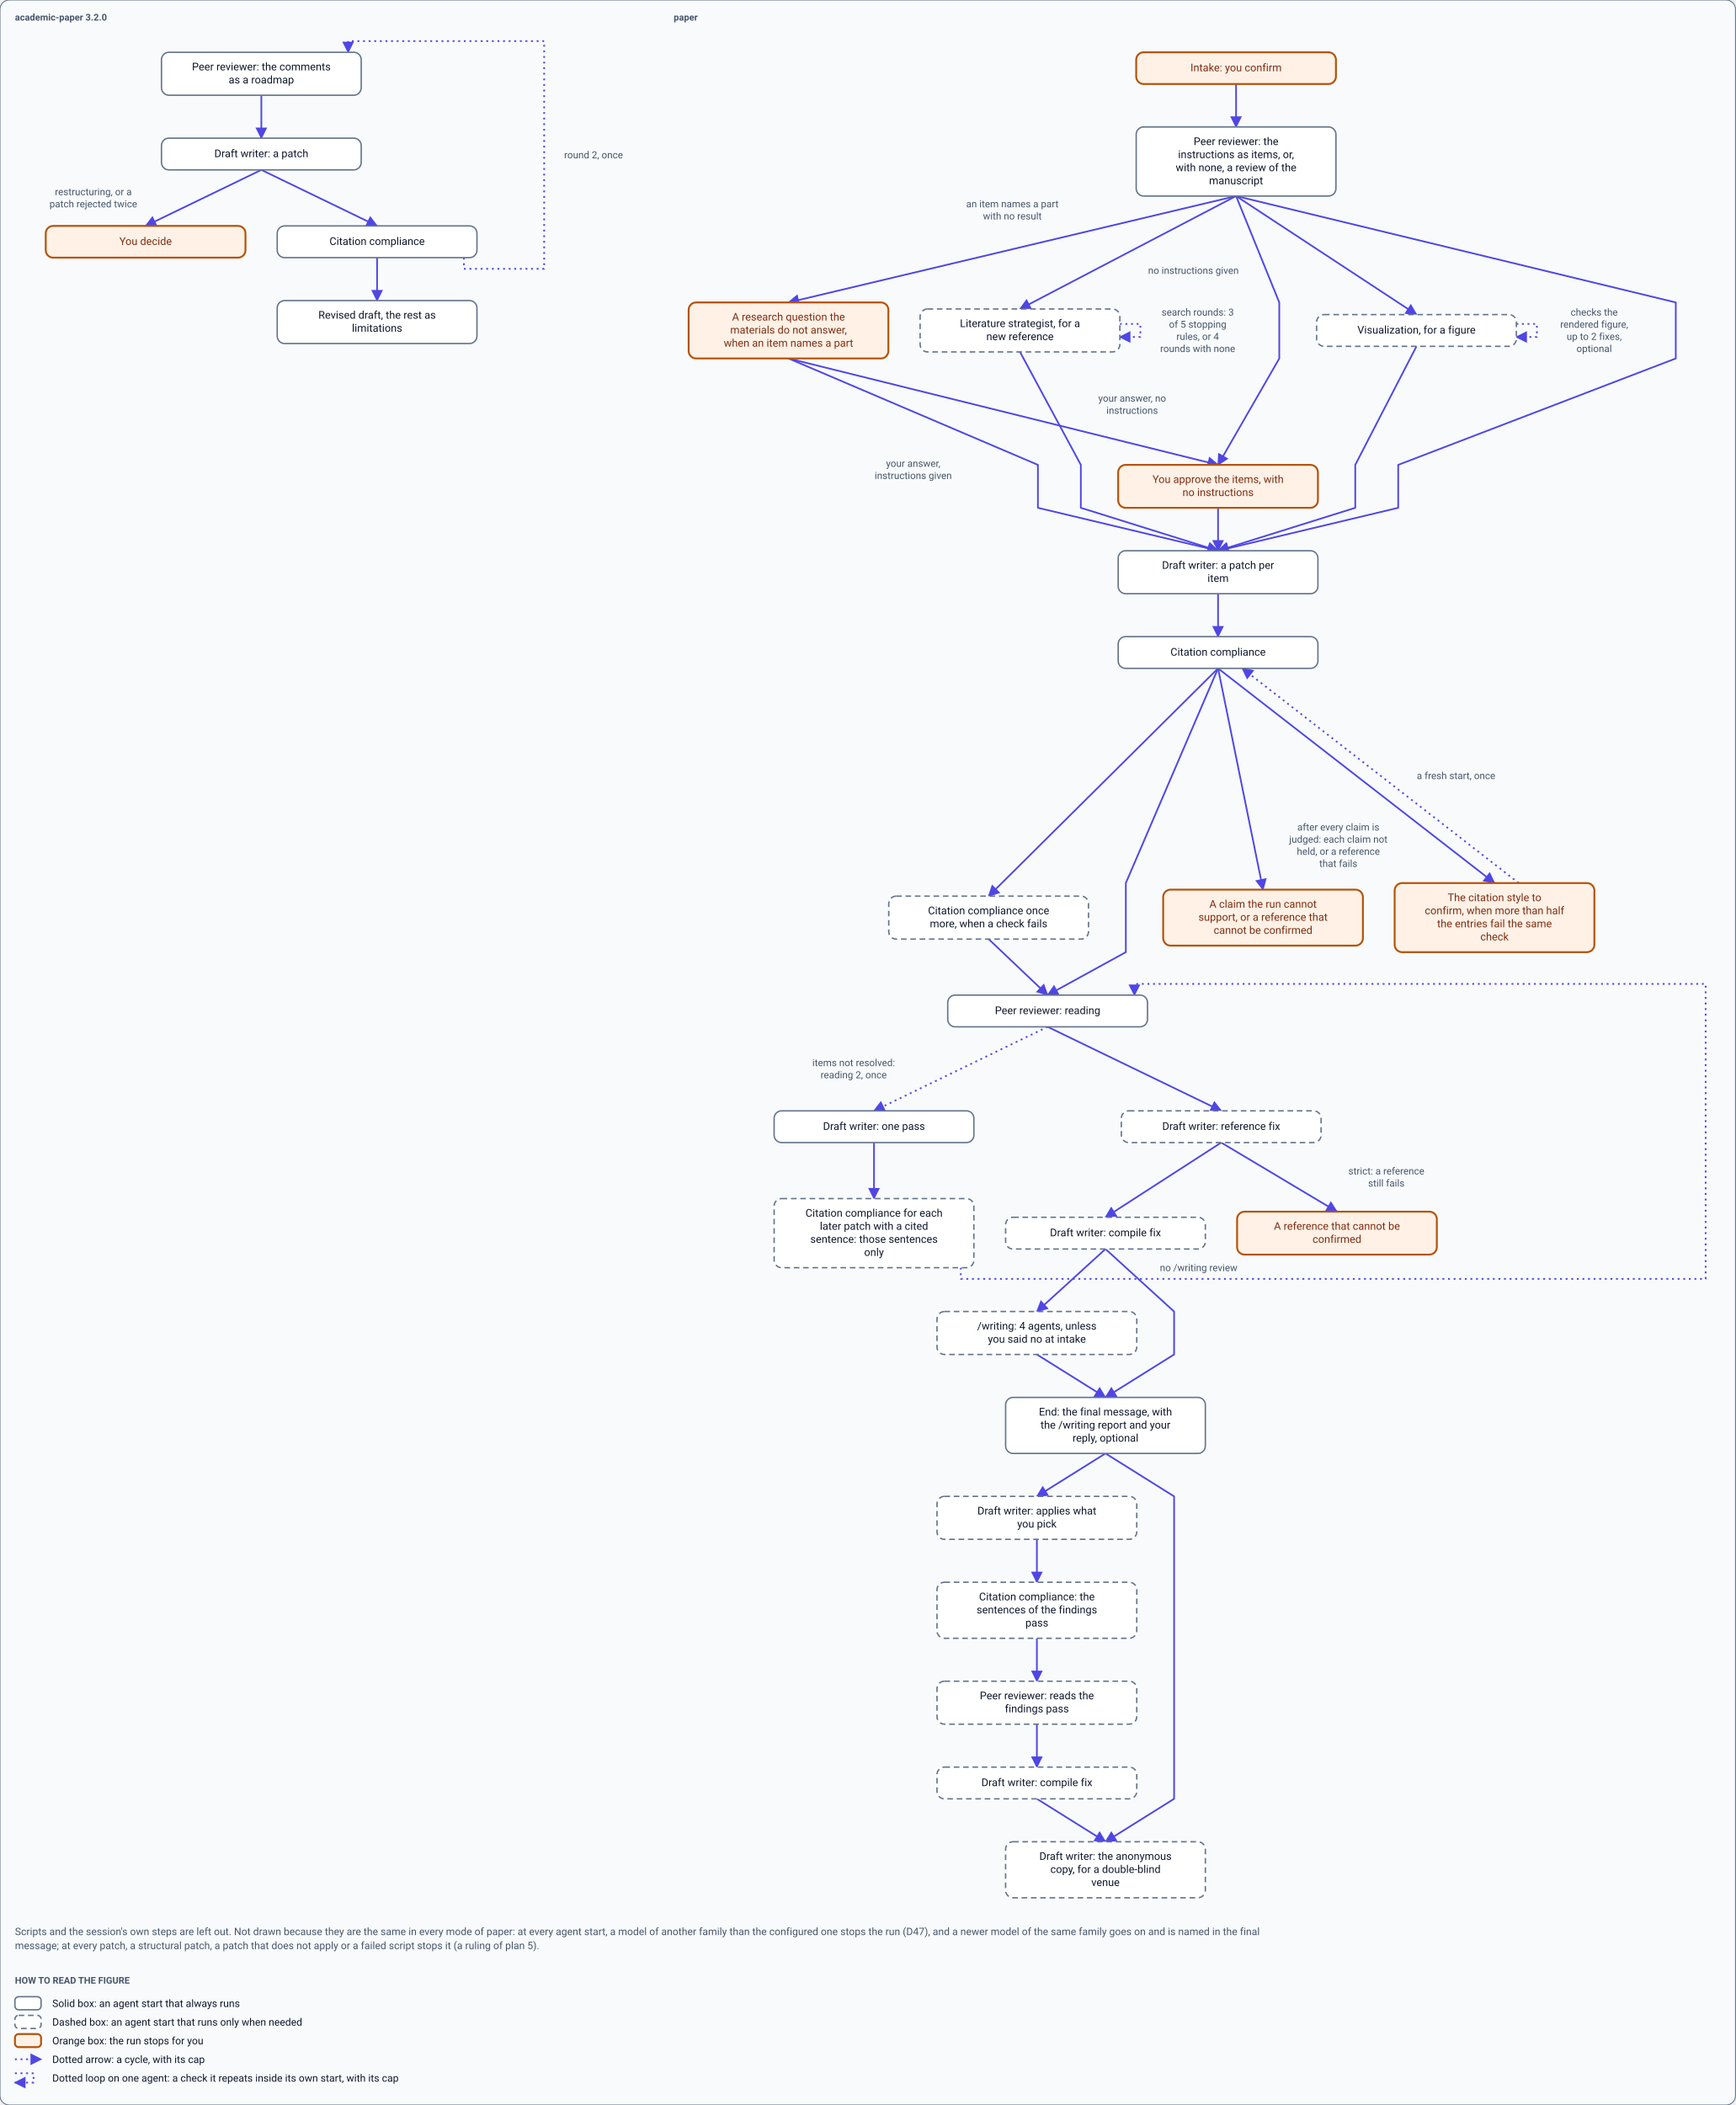
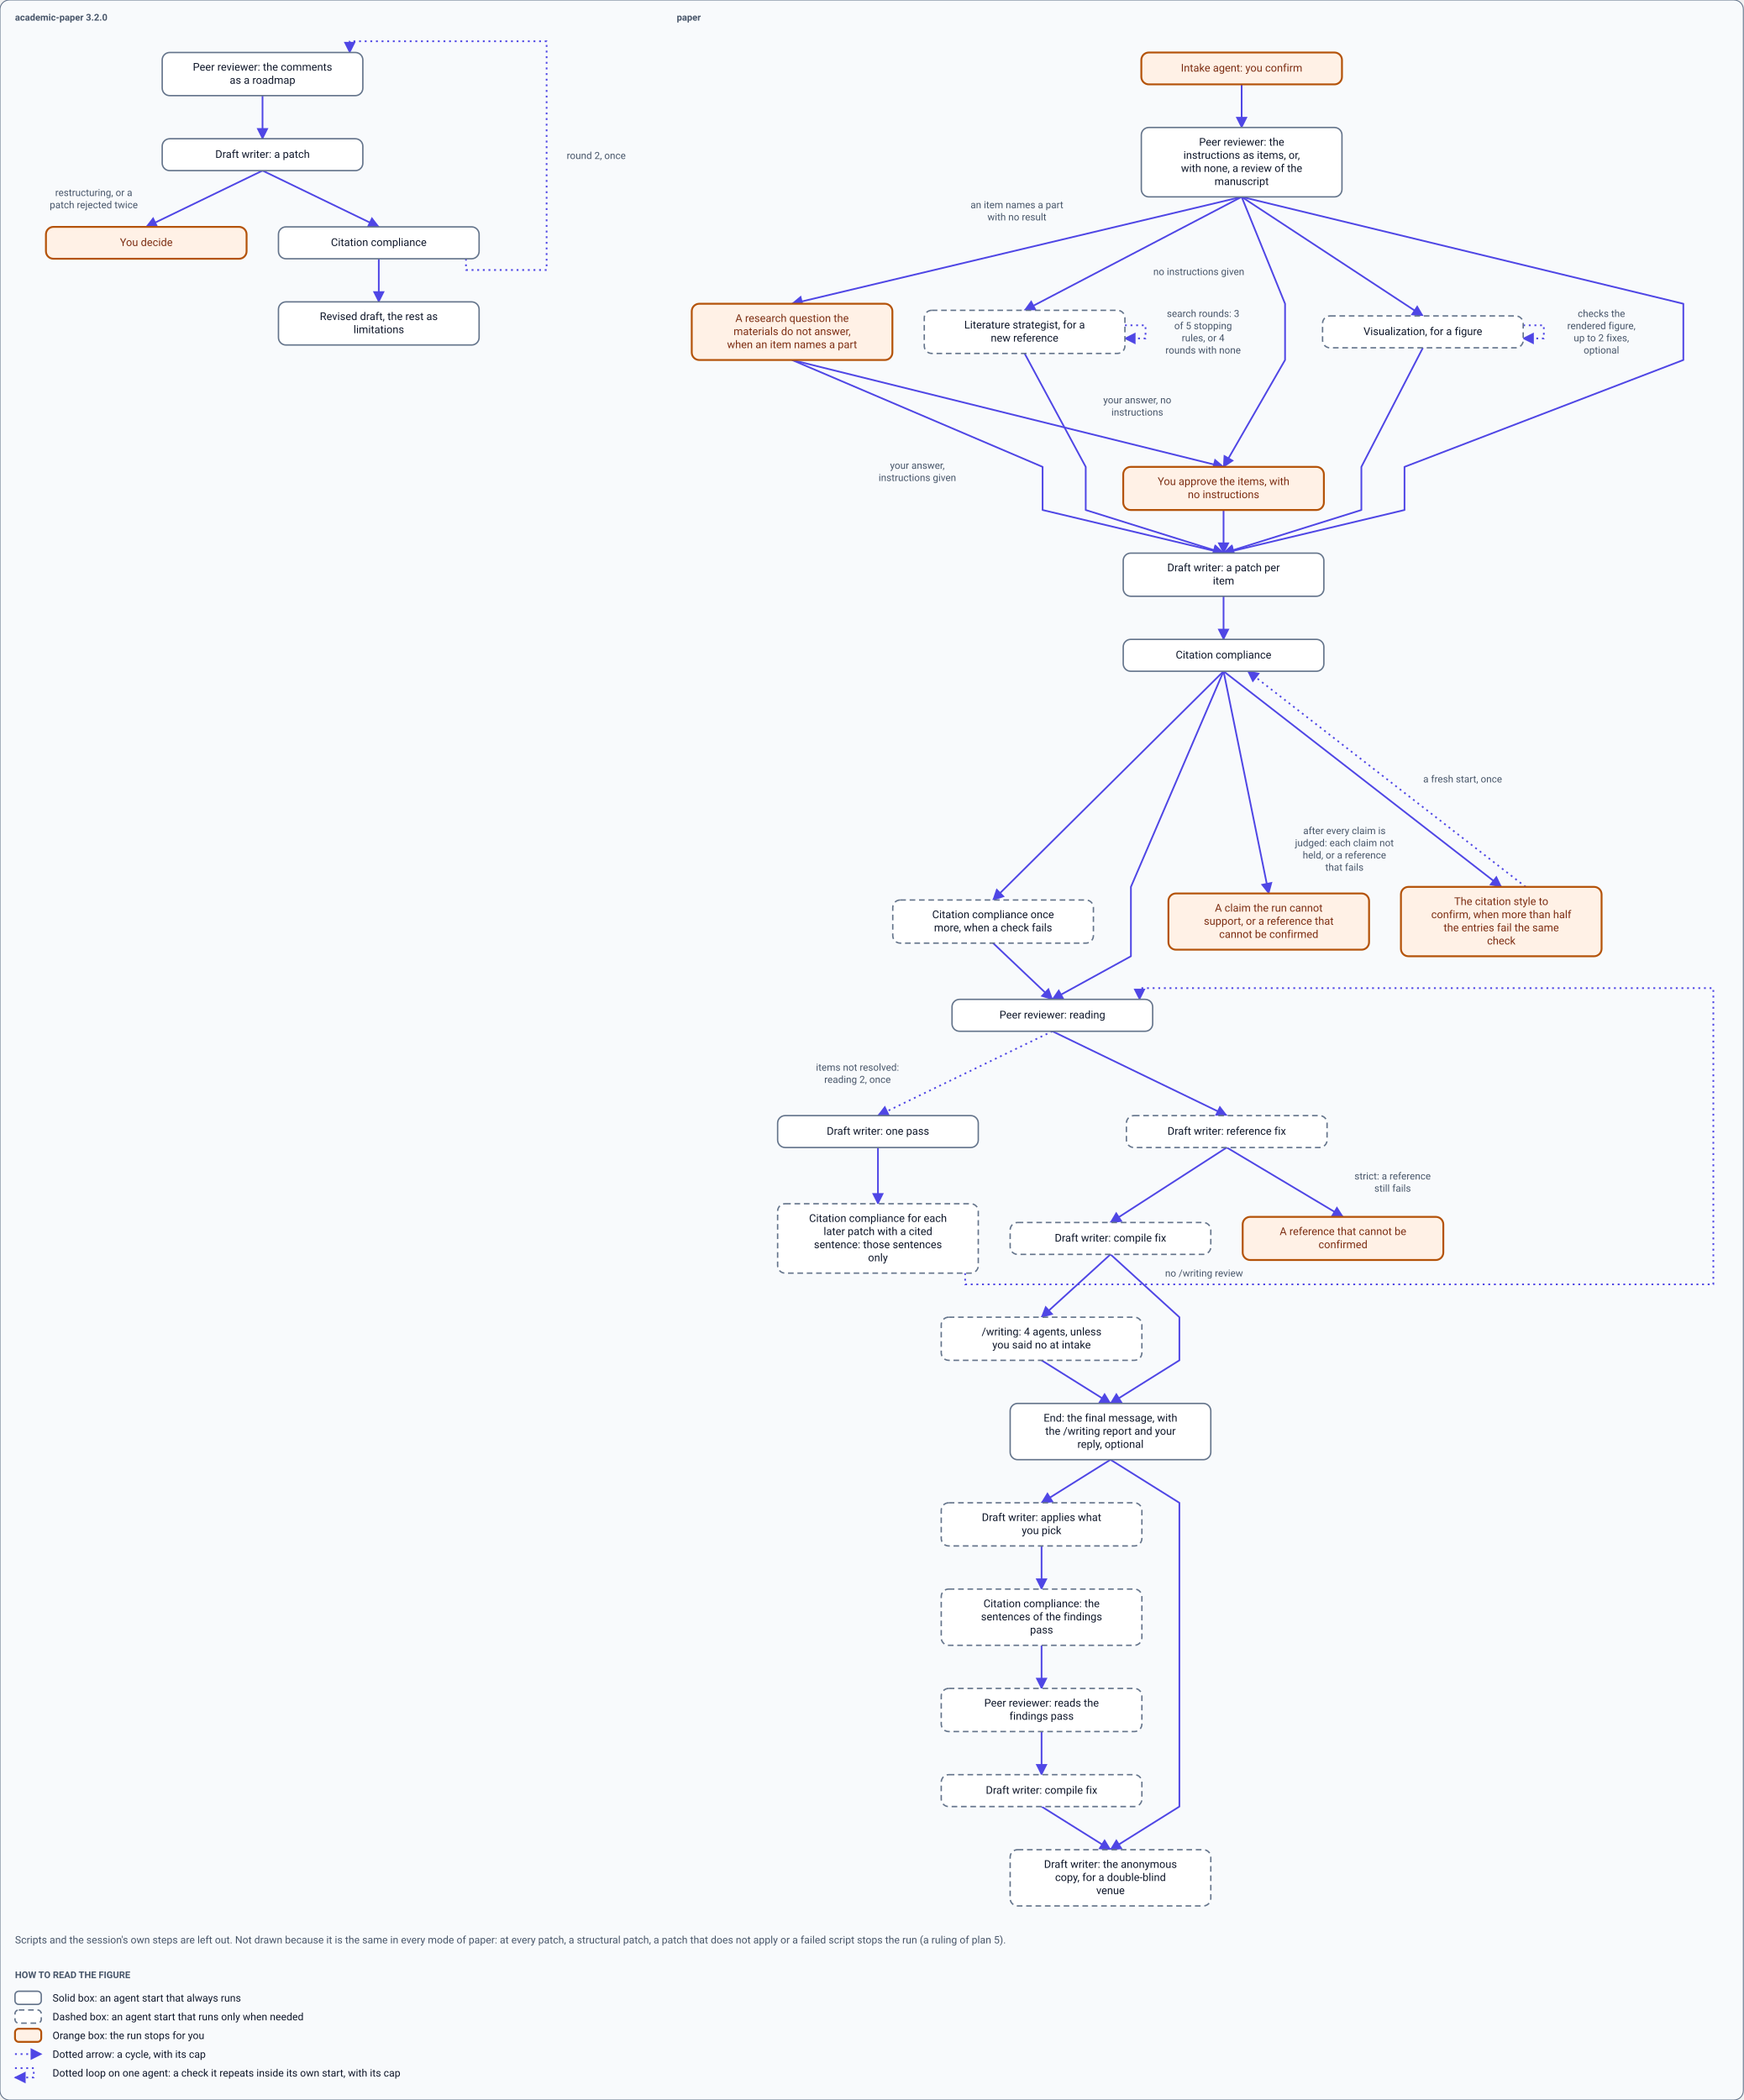
- <svg xmlns="http://www.w3.org/2000/svg" viewBox="0 0 1859.4 2255" width="1859.4" height="2255" role="img" aria-label="The revision mode, simple view. Boxes: academic-paper 3.2.0: Peer reviewer: the comments as a roadmap (agent); Draft writer: a patch (agent); You decide (stop); Citation compliance (agent); Revised draft, the rest as limitations (agent) | paper: Intake: you confirm (stop); Peer reviewer: the instructions as items, or, with none, a review of the manuscript (agent); A research question the materials do not answer, when an item names a part (stop); You approve the items, with no instructions (stop); Literature strategist, for a new reference (agent, only when needed); Visualization, for a figure (agent, only when needed); Draft writer: a patch per item (agent); Citation compliance (agent); Citation compliance once more, when a check fails (agent, only when needed); A claim the run cannot support, or a reference that cannot be confirmed (stop); The citation style to confirm, when more than half the entries fail the same check (stop); Peer reviewer: reading (agent); Draft writer: one pass (agent); Citation compliance for each later patch with a cited sentence: those sentences only (agent, only when needed); Draft writer: reference fix (agent, only when needed); A reference that cannot be confirmed (stop); Draft writer: compile fix (agent, only when needed); /writing: 4 agents, unless you said no at intake (agent, only when needed); End: the final message, with the /writing report and your reply, optional (agent); Draft writer: applies what you pick (agent, only when needed); Citation compliance: the sentences of the findings pass (agent, only when needed); Peer reviewer: reads the findings pass (agent, only when needed); Draft writer: compile fix (agent, only when needed); Draft writer: the anonymous copy, for a double-blind venue (agent, only when needed).">
+ <svg xmlns="http://www.w3.org/2000/svg" viewBox="0 0 1859.4 2240" width="1859.4" height="2240" role="img" aria-label="The revision mode, simple view. Boxes: academic-paper 3.2.0: Peer reviewer: the comments as a roadmap (agent); Draft writer: a patch (agent); You decide (stop); Citation compliance (agent); Revised draft, the rest as limitations (agent) | paper: Intake agent: you confirm (stop); Peer reviewer: the instructions as items, or, with none, a review of the manuscript (agent); A research question the materials do not answer, when an item names a part (stop); You approve the items, with no instructions (stop); Literature strategist, for a new reference (agent, only when needed); Visualization, for a figure (agent, only when needed); Draft writer: a patch per item (agent); Citation compliance (agent); Citation compliance once more, when a check fails (agent, only when needed); A claim the run cannot support, or a reference that cannot be confirmed (stop); The citation style to confirm, when more than half the entries fail the same check (stop); Peer reviewer: reading (agent); Draft writer: one pass (agent); Citation compliance for each later patch with a cited sentence: those sentences only (agent, only when needed); Draft writer: reference fix (agent, only when needed); A reference that cannot be confirmed (stop); Draft writer: compile fix (agent, only when needed); /writing: 4 agents, unless you said no at intake (agent, only when needed); End: the final message, with the /writing report and your reply, optional (agent); Draft writer: applies what you pick (agent, only when needed); Citation compliance: the sentences of the findings pass (agent, only when needed); Peer reviewer: reads the findings pass (agent, only when needed); Draft writer: compile fix (agent, only when needed); Draft writer: the anonymous copy, for a double-blind venue (agent, only when needed).">
  <defs>
    <marker id="arrow" viewBox="0 0 10 10" refX="9" refY="5" markerWidth="7" markerHeight="7" orient="auto">
      <path d="M0,0 L10,5 L0,10 z" fill="#4f46e5" />
    </marker>
  </defs>
-   <rect x="0" y="0" width="1859.4" height="2255" rx="10" fill="#f8fafc" stroke="#64748b" />
+   <rect x="0" y="0" width="1859.4" height="2240" rx="10" fill="#f8fafc" stroke="#64748b" />
  <text x="16" y="22" font-family="ui-sans-serif, -apple-system, 'Segoe UI', Roboto, Helvetica, Arial, sans-serif" font-size="10" fill="#475569" font-weight="700" text-anchor="start">academic-paper 3.2.0</text>
  <path d="M280,102 L280,148" fill="none" stroke="#4f46e5" stroke-width="1.8" marker-end="url(#arrow)" stroke-linejoin="round" />
  <path d="M280,182 L156,242" fill="none" stroke="#4f46e5" stroke-width="1.8" marker-end="url(#arrow)" stroke-linejoin="round" />
  <path d="M280,182 L404,242" fill="none" stroke="#4f46e5" stroke-width="1.8" marker-end="url(#arrow)" stroke-linejoin="round" />
  <path d="M404,276 L404,322" fill="none" stroke="#4f46e5" stroke-width="1.8" marker-end="url(#arrow)" stroke-linejoin="round" />
  <path d="M497,276 L497,288 L583,288 L583,44 L373,44 L373,56" fill="none" stroke="#4f46e5" stroke-width="1.8" stroke-dasharray="2 4" marker-end="url(#arrow)" stroke-linejoin="round" />
  <rect x="173" y="56" width="214" height="46" rx="8" fill="#ffffff" stroke="#64748b" stroke-width="1.5" />
  <text x="280" y="75.4" font-family="ui-sans-serif, -apple-system, 'Segoe UI', Roboto, Helvetica, Arial, sans-serif" font-size="11.5" fill="#0f172a" font-weight="400" text-anchor="middle">Peer reviewer: the comments</text>
  <text x="280" y="89.4" font-family="ui-sans-serif, -apple-system, 'Segoe UI', Roboto, Helvetica, Arial, sans-serif" font-size="11.5" fill="#0f172a" font-weight="400" text-anchor="middle">as a roadmap</text>
  <rect x="173" y="148" width="214" height="34" rx="8" fill="#ffffff" stroke="#64748b" stroke-width="1.5" />
  <text x="280" y="168.4" font-family="ui-sans-serif, -apple-system, 'Segoe UI', Roboto, Helvetica, Arial, sans-serif" font-size="11.5" fill="#0f172a" font-weight="400" text-anchor="middle">Draft writer: a patch</text>
  <rect x="49" y="242" width="214" height="34" rx="8" fill="#fff1e6" stroke="#b45309" stroke-width="2" />
  <text x="156" y="262.4" font-family="ui-sans-serif, -apple-system, 'Segoe UI', Roboto, Helvetica, Arial, sans-serif" font-size="11.5" fill="#7c2d12" font-weight="400" text-anchor="middle">You decide</text>
  <rect x="297" y="242" width="214" height="34" rx="8" fill="#ffffff" stroke="#64748b" stroke-width="1.5" />
  <text x="404" y="262.4" font-family="ui-sans-serif, -apple-system, 'Segoe UI', Roboto, Helvetica, Arial, sans-serif" font-size="11.5" fill="#0f172a" font-weight="400" text-anchor="middle">Citation compliance</text>
  <rect x="297" y="322" width="214" height="46" rx="8" fill="#ffffff" stroke="#64748b" stroke-width="1.5" />
  <text x="404" y="341.4" font-family="ui-sans-serif, -apple-system, 'Segoe UI', Roboto, Helvetica, Arial, sans-serif" font-size="11.5" fill="#0f172a" font-weight="400" text-anchor="middle">Revised draft, the rest as</text>
  <text x="404" y="355.4" font-family="ui-sans-serif, -apple-system, 'Segoe UI', Roboto, Helvetica, Arial, sans-serif" font-size="11.5" fill="#0f172a" font-weight="400" text-anchor="middle">limitations</text>
  <text x="100" y="209.1" font-family="ui-sans-serif, -apple-system, 'Segoe UI', Roboto, Helvetica, Arial, sans-serif" font-size="10.5" fill="#475569" font-weight="400" text-anchor="middle" stroke="#f8fafc" stroke-width="4" stroke-linejoin="round" paint-order="stroke">restructuring, or a</text>
  <text x="100" y="222.1" font-family="ui-sans-serif, -apple-system, 'Segoe UI', Roboto, Helvetica, Arial, sans-serif" font-size="10.5" fill="#475569" font-weight="400" text-anchor="middle" stroke="#f8fafc" stroke-width="4" stroke-linejoin="round" paint-order="stroke">patch rejected twice</text>
  <text x="635.9" y="169.6" font-family="ui-sans-serif, -apple-system, 'Segoe UI', Roboto, Helvetica, Arial, sans-serif" font-size="10.5" fill="#475569" font-weight="400" text-anchor="middle" stroke="#f8fafc" stroke-width="4" stroke-linejoin="round" paint-order="stroke">round 2, once</text>
  <text x="721.8" y="22" font-family="ui-sans-serif, -apple-system, 'Segoe UI', Roboto, Helvetica, Arial, sans-serif" font-size="10" fill="#475569" font-weight="700" text-anchor="start">paper</text>
  <path d="M1324.3,90 L1324.3,136" fill="none" stroke="#4f46e5" stroke-width="1.8" marker-end="url(#arrow)" stroke-linejoin="round" />
  <path d="M1324.3,210 L1370.6,324 L1370.6,384 L1305,498" fill="none" stroke="#4f46e5" stroke-width="1.8" marker-end="url(#arrow)" stroke-linejoin="round" />
  <path d="M1324.3,210 L844.8,324" fill="none" stroke="#4f46e5" stroke-width="1.8" marker-end="url(#arrow)" stroke-linejoin="round" />
  <path d="M844.8,384 L1305,498" fill="none" stroke="#4f46e5" stroke-width="1.8" marker-end="url(#arrow)" stroke-linejoin="round" />
  <path d="M844.8,384 L1112,498 L1112,544 L1305,590" fill="none" stroke="#4f46e5" stroke-width="1.8" marker-end="url(#arrow)" stroke-linejoin="round" />
  <path d="M1305,544 L1305,590" fill="none" stroke="#4f46e5" stroke-width="1.8" marker-end="url(#arrow)" stroke-linejoin="round" />
  <path d="M1324.3,210 L1092.8,331" fill="none" stroke="#4f46e5" stroke-width="1.8" marker-end="url(#arrow)" stroke-linejoin="round" />
  <path d="M1324.3,210 L1517.6,337" fill="none" stroke="#4f46e5" stroke-width="1.8" marker-end="url(#arrow)" stroke-linejoin="round" />
  <path d="M1324.3,210 L1795.4,324 L1795.4,384 L1498,498 L1498,544 L1305,590" fill="none" stroke="#4f46e5" stroke-width="1.8" marker-end="url(#arrow)" stroke-linejoin="round" />
  <path d="M1092.8,377 L1158,498 L1158,544 L1305,590" fill="none" stroke="#4f46e5" stroke-width="1.8" marker-end="url(#arrow)" stroke-linejoin="round" />
  <path d="M1517.6,371 L1452,498 L1452,544 L1305,590" fill="none" stroke="#4f46e5" stroke-width="1.8" marker-end="url(#arrow)" stroke-linejoin="round" />
  <path d="M1305,636 L1305,682" fill="none" stroke="#4f46e5" stroke-width="1.8" marker-end="url(#arrow)" stroke-linejoin="round" />
  <path d="M1305,716 L1353.2,953" fill="none" stroke="#4f46e5" stroke-width="1.8" marker-end="url(#arrow)" stroke-linejoin="round" />
  <path d="M1305,716 L1601.2,946" fill="none" stroke="#4f46e5" stroke-width="1.8" marker-end="url(#arrow)" stroke-linejoin="round" />
  <path d="M1305,716 L1059.2,960" fill="none" stroke="#4f46e5" stroke-width="1.8" marker-end="url(#arrow)" stroke-linejoin="round" />
  <path d="M1305,716 L1206.2,946 L1206.2,1020 L1122.4,1066" fill="none" stroke="#4f46e5" stroke-width="1.8" marker-end="url(#arrow)" stroke-linejoin="round" />
  <path d="M1059.2,1006 L1122.4,1066" fill="none" stroke="#4f46e5" stroke-width="1.8" marker-end="url(#arrow)" stroke-linejoin="round" />
  <path d="M1122.4,1100 L936.4,1190" fill="none" stroke="#4f46e5" stroke-width="1.8" stroke-dasharray="2 4" marker-end="url(#arrow)" stroke-linejoin="round" />
  <path d="M936.4,1224 L936.4,1284" fill="none" stroke="#4f46e5" stroke-width="1.8" marker-end="url(#arrow)" stroke-linejoin="round" />
  <path d="M1122.4,1100 L1308.4,1190" fill="none" stroke="#4f46e5" stroke-width="1.8" marker-end="url(#arrow)" stroke-linejoin="round" />
  <path d="M1308.4,1224 L1432.4,1298" fill="none" stroke="#4f46e5" stroke-width="1.8" marker-end="url(#arrow)" stroke-linejoin="round" />
  <path d="M1308.4,1224 L1184.4,1304" fill="none" stroke="#4f46e5" stroke-width="1.8" marker-end="url(#arrow)" stroke-linejoin="round" />
  <path d="M1184.4,1338 L1110.9,1405" fill="none" stroke="#4f46e5" stroke-width="1.8" marker-end="url(#arrow)" stroke-linejoin="round" />
  <path d="M1110.9,1451 L1184.4,1497" fill="none" stroke="#4f46e5" stroke-width="1.8" marker-end="url(#arrow)" stroke-linejoin="round" />
  <path d="M1184.4,1338 L1257.9,1405 L1257.9,1451 L1184.4,1497" fill="none" stroke="#4f46e5" stroke-width="1.8" marker-end="url(#arrow)" stroke-linejoin="round" />
  <path d="M1184.4,1557 L1110.9,1603" fill="none" stroke="#4f46e5" stroke-width="1.8" marker-end="url(#arrow)" stroke-linejoin="round" />
  <path d="M1110.9,1649 L1110.9,1695" fill="none" stroke="#4f46e5" stroke-width="1.8" marker-end="url(#arrow)" stroke-linejoin="round" />
  <path d="M1110.9,1755 L1110.9,1801" fill="none" stroke="#4f46e5" stroke-width="1.8" marker-end="url(#arrow)" stroke-linejoin="round" />
  <path d="M1110.9,1847 L1110.9,1893" fill="none" stroke="#4f46e5" stroke-width="1.8" marker-end="url(#arrow)" stroke-linejoin="round" />
  <path d="M1184.4,1557 L1257.9,1603 L1257.9,1649 L1257.9,1695 L1257.9,1755 L1257.9,1801 L1257.9,1847 L1257.9,1893 L1257.9,1927 L1184.4,1973" fill="none" stroke="#4f46e5" stroke-width="1.8" marker-end="url(#arrow)" stroke-linejoin="round" />
  <path d="M1110.9,1927 L1184.4,1973" fill="none" stroke="#4f46e5" stroke-width="1.8" marker-end="url(#arrow)" stroke-linejoin="round" />
  <path d="M1627.2,946 L1331,716" fill="none" stroke="#4f46e5" stroke-width="1.8" stroke-dasharray="2 4" marker-end="url(#arrow)" stroke-linejoin="round" />
  <path d="M1029.4,1358 L1029.4,1370 L1827.4,1370 L1827.4,1054 L1215.4,1054 L1215.4,1066" fill="none" stroke="#4f46e5" stroke-width="1.8" stroke-dasharray="2 4" marker-end="url(#arrow)" stroke-linejoin="round" />
  <path d="M1199.8,347 L1221.8,347 L1221.8,361 L1199.8,361" fill="none" stroke="#4f46e5" stroke-width="1.8" stroke-dasharray="2 4" marker-end="url(#arrow)" stroke-linejoin="round" />
  <path d="M1624.6,347 L1646.6,347 L1646.6,361 L1624.6,361" fill="none" stroke="#4f46e5" stroke-width="1.8" stroke-dasharray="2 4" marker-end="url(#arrow)" stroke-linejoin="round" />
  <rect x="1217.3" y="56" width="214" height="34" rx="8" fill="#fff1e6" stroke="#b45309" stroke-width="2" />
-   <text x="1324.3" y="76.4" font-family="ui-sans-serif, -apple-system, 'Segoe UI', Roboto, Helvetica, Arial, sans-serif" font-size="11.5" fill="#7c2d12" font-weight="400" text-anchor="middle">Intake: you confirm</text>
+   <text x="1324.3" y="76.4" font-family="ui-sans-serif, -apple-system, 'Segoe UI', Roboto, Helvetica, Arial, sans-serif" font-size="11.5" fill="#7c2d12" font-weight="400" text-anchor="middle">Intake agent: you confirm</text>
  <rect x="1217.3" y="136" width="214" height="74" rx="8" fill="#ffffff" stroke="#64748b" stroke-width="1.5" />
  <text x="1324.3" y="155.4" font-family="ui-sans-serif, -apple-system, 'Segoe UI', Roboto, Helvetica, Arial, sans-serif" font-size="11.5" fill="#0f172a" font-weight="400" text-anchor="middle">Peer reviewer: the</text>
  <text x="1324.3" y="169.4" font-family="ui-sans-serif, -apple-system, 'Segoe UI', Roboto, Helvetica, Arial, sans-serif" font-size="11.5" fill="#0f172a" font-weight="400" text-anchor="middle">instructions as items, or,</text>
  <text x="1324.3" y="183.4" font-family="ui-sans-serif, -apple-system, 'Segoe UI', Roboto, Helvetica, Arial, sans-serif" font-size="11.5" fill="#0f172a" font-weight="400" text-anchor="middle">with none, a review of the</text>
  <text x="1324.3" y="197.4" font-family="ui-sans-serif, -apple-system, 'Segoe UI', Roboto, Helvetica, Arial, sans-serif" font-size="11.5" fill="#0f172a" font-weight="400" text-anchor="middle">manuscript</text>
  <rect x="737.8" y="324" width="214" height="60" rx="8" fill="#fff1e6" stroke="#b45309" stroke-width="2" />
  <text x="844.8" y="343.4" font-family="ui-sans-serif, -apple-system, 'Segoe UI', Roboto, Helvetica, Arial, sans-serif" font-size="11.5" fill="#7c2d12" font-weight="400" text-anchor="middle">A research question the</text>
  <text x="844.8" y="357.4" font-family="ui-sans-serif, -apple-system, 'Segoe UI', Roboto, Helvetica, Arial, sans-serif" font-size="11.5" fill="#7c2d12" font-weight="400" text-anchor="middle">materials do not answer,</text>
  <text x="844.8" y="371.4" font-family="ui-sans-serif, -apple-system, 'Segoe UI', Roboto, Helvetica, Arial, sans-serif" font-size="11.5" fill="#7c2d12" font-weight="400" text-anchor="middle">when an item names a part</text>
  <rect x="1198" y="498" width="214" height="46" rx="8" fill="#fff1e6" stroke="#b45309" stroke-width="2" />
  <text x="1305" y="517.4" font-family="ui-sans-serif, -apple-system, 'Segoe UI', Roboto, Helvetica, Arial, sans-serif" font-size="11.5" fill="#7c2d12" font-weight="400" text-anchor="middle">You approve the items, with</text>
  <text x="1305" y="531.4" font-family="ui-sans-serif, -apple-system, 'Segoe UI', Roboto, Helvetica, Arial, sans-serif" font-size="11.5" fill="#7c2d12" font-weight="400" text-anchor="middle">no instructions</text>
  <rect x="985.8" y="331" width="214" height="46" rx="8" fill="#ffffff" stroke="#64748b" stroke-width="1.5" stroke-dasharray="6 4" />
  <text x="1092.8" y="350.4" font-family="ui-sans-serif, -apple-system, 'Segoe UI', Roboto, Helvetica, Arial, sans-serif" font-size="11.5" fill="#0f172a" font-weight="400" text-anchor="middle">Literature strategist, for a</text>
  <text x="1092.8" y="364.4" font-family="ui-sans-serif, -apple-system, 'Segoe UI', Roboto, Helvetica, Arial, sans-serif" font-size="11.5" fill="#0f172a" font-weight="400" text-anchor="middle">new reference</text>
  <rect x="1410.6" y="337" width="214" height="34" rx="8" fill="#ffffff" stroke="#64748b" stroke-width="1.5" stroke-dasharray="6 4" />
  <text x="1517.6" y="357.4" font-family="ui-sans-serif, -apple-system, 'Segoe UI', Roboto, Helvetica, Arial, sans-serif" font-size="11.5" fill="#0f172a" font-weight="400" text-anchor="middle">Visualization, for a figure</text>
  <rect x="1198" y="590" width="214" height="46" rx="8" fill="#ffffff" stroke="#64748b" stroke-width="1.5" />
  <text x="1305" y="609.4" font-family="ui-sans-serif, -apple-system, 'Segoe UI', Roboto, Helvetica, Arial, sans-serif" font-size="11.5" fill="#0f172a" font-weight="400" text-anchor="middle">Draft writer: a patch per</text>
  <text x="1305" y="623.4" font-family="ui-sans-serif, -apple-system, 'Segoe UI', Roboto, Helvetica, Arial, sans-serif" font-size="11.5" fill="#0f172a" font-weight="400" text-anchor="middle">item</text>
  <rect x="1198" y="682" width="214" height="34" rx="8" fill="#ffffff" stroke="#64748b" stroke-width="1.5" />
  <text x="1305" y="702.4" font-family="ui-sans-serif, -apple-system, 'Segoe UI', Roboto, Helvetica, Arial, sans-serif" font-size="11.5" fill="#0f172a" font-weight="400" text-anchor="middle">Citation compliance</text>
  <rect x="952.2" y="960" width="214" height="46" rx="8" fill="#ffffff" stroke="#64748b" stroke-width="1.5" stroke-dasharray="6 4" />
  <text x="1059.2" y="979.4" font-family="ui-sans-serif, -apple-system, 'Segoe UI', Roboto, Helvetica, Arial, sans-serif" font-size="11.5" fill="#0f172a" font-weight="400" text-anchor="middle">Citation compliance once</text>
  <text x="1059.2" y="993.4" font-family="ui-sans-serif, -apple-system, 'Segoe UI', Roboto, Helvetica, Arial, sans-serif" font-size="11.5" fill="#0f172a" font-weight="400" text-anchor="middle">more, when a check fails</text>
  <rect x="1246.2" y="953" width="214" height="60" rx="8" fill="#fff1e6" stroke="#b45309" stroke-width="2" />
  <text x="1353.2" y="972.4" font-family="ui-sans-serif, -apple-system, 'Segoe UI', Roboto, Helvetica, Arial, sans-serif" font-size="11.5" fill="#7c2d12" font-weight="400" text-anchor="middle">A claim the run cannot</text>
  <text x="1353.2" y="986.4" font-family="ui-sans-serif, -apple-system, 'Segoe UI', Roboto, Helvetica, Arial, sans-serif" font-size="11.5" fill="#7c2d12" font-weight="400" text-anchor="middle">support, or a reference that</text>
  <text x="1353.2" y="1000.4" font-family="ui-sans-serif, -apple-system, 'Segoe UI', Roboto, Helvetica, Arial, sans-serif" font-size="11.5" fill="#7c2d12" font-weight="400" text-anchor="middle">cannot be confirmed</text>
  <rect x="1494.2" y="946" width="214" height="74" rx="8" fill="#fff1e6" stroke="#b45309" stroke-width="2" />
  <text x="1601.2" y="965.4" font-family="ui-sans-serif, -apple-system, 'Segoe UI', Roboto, Helvetica, Arial, sans-serif" font-size="11.5" fill="#7c2d12" font-weight="400" text-anchor="middle">The citation style to</text>
  <text x="1601.2" y="979.4" font-family="ui-sans-serif, -apple-system, 'Segoe UI', Roboto, Helvetica, Arial, sans-serif" font-size="11.5" fill="#7c2d12" font-weight="400" text-anchor="middle">confirm, when more than half</text>
  <text x="1601.2" y="993.4" font-family="ui-sans-serif, -apple-system, 'Segoe UI', Roboto, Helvetica, Arial, sans-serif" font-size="11.5" fill="#7c2d12" font-weight="400" text-anchor="middle">the entries fail the same</text>
  <text x="1601.2" y="1007.4" font-family="ui-sans-serif, -apple-system, 'Segoe UI', Roboto, Helvetica, Arial, sans-serif" font-size="11.5" fill="#7c2d12" font-weight="400" text-anchor="middle">check</text>
  <rect x="1015.4" y="1066" width="214" height="34" rx="8" fill="#ffffff" stroke="#64748b" stroke-width="1.5" />
  <text x="1122.4" y="1086.4" font-family="ui-sans-serif, -apple-system, 'Segoe UI', Roboto, Helvetica, Arial, sans-serif" font-size="11.5" fill="#0f172a" font-weight="400" text-anchor="middle">Peer reviewer: reading</text>
  <rect x="829.4" y="1190" width="214" height="34" rx="8" fill="#ffffff" stroke="#64748b" stroke-width="1.5" />
  <text x="936.4" y="1210.4" font-family="ui-sans-serif, -apple-system, 'Segoe UI', Roboto, Helvetica, Arial, sans-serif" font-size="11.5" fill="#0f172a" font-weight="400" text-anchor="middle">Draft writer: one pass</text>
  <rect x="829.4" y="1284" width="214" height="74" rx="8" fill="#ffffff" stroke="#64748b" stroke-width="1.5" stroke-dasharray="6 4" />
  <text x="936.4" y="1303.4" font-family="ui-sans-serif, -apple-system, 'Segoe UI', Roboto, Helvetica, Arial, sans-serif" font-size="11.5" fill="#0f172a" font-weight="400" text-anchor="middle">Citation compliance for each</text>
  <text x="936.4" y="1317.4" font-family="ui-sans-serif, -apple-system, 'Segoe UI', Roboto, Helvetica, Arial, sans-serif" font-size="11.5" fill="#0f172a" font-weight="400" text-anchor="middle">later patch with a cited</text>
  <text x="936.4" y="1331.4" font-family="ui-sans-serif, -apple-system, 'Segoe UI', Roboto, Helvetica, Arial, sans-serif" font-size="11.5" fill="#0f172a" font-weight="400" text-anchor="middle">sentence: those sentences</text>
  <text x="936.4" y="1345.4" font-family="ui-sans-serif, -apple-system, 'Segoe UI', Roboto, Helvetica, Arial, sans-serif" font-size="11.5" fill="#0f172a" font-weight="400" text-anchor="middle">only</text>
  <rect x="1201.4" y="1190" width="214" height="34" rx="8" fill="#ffffff" stroke="#64748b" stroke-width="1.5" stroke-dasharray="6 4" />
  <text x="1308.4" y="1210.4" font-family="ui-sans-serif, -apple-system, 'Segoe UI', Roboto, Helvetica, Arial, sans-serif" font-size="11.5" fill="#0f172a" font-weight="400" text-anchor="middle">Draft writer: reference fix</text>
  <rect x="1325.4" y="1298" width="214" height="46" rx="8" fill="#fff1e6" stroke="#b45309" stroke-width="2" />
  <text x="1432.4" y="1317.4" font-family="ui-sans-serif, -apple-system, 'Segoe UI', Roboto, Helvetica, Arial, sans-serif" font-size="11.5" fill="#7c2d12" font-weight="400" text-anchor="middle">A reference that cannot be</text>
  <text x="1432.4" y="1331.4" font-family="ui-sans-serif, -apple-system, 'Segoe UI', Roboto, Helvetica, Arial, sans-serif" font-size="11.5" fill="#7c2d12" font-weight="400" text-anchor="middle">confirmed</text>
  <rect x="1077.4" y="1304" width="214" height="34" rx="8" fill="#ffffff" stroke="#64748b" stroke-width="1.5" stroke-dasharray="6 4" />
  <text x="1184.4" y="1324.4" font-family="ui-sans-serif, -apple-system, 'Segoe UI', Roboto, Helvetica, Arial, sans-serif" font-size="11.5" fill="#0f172a" font-weight="400" text-anchor="middle">Draft writer: compile fix</text>
  <rect x="1003.9" y="1405" width="214" height="46" rx="8" fill="#ffffff" stroke="#64748b" stroke-width="1.5" stroke-dasharray="6 4" />
  <text x="1110.9" y="1424.4" font-family="ui-sans-serif, -apple-system, 'Segoe UI', Roboto, Helvetica, Arial, sans-serif" font-size="11.5" fill="#0f172a" font-weight="400" text-anchor="middle">/writing: 4 agents, unless</text>
  <text x="1110.9" y="1438.4" font-family="ui-sans-serif, -apple-system, 'Segoe UI', Roboto, Helvetica, Arial, sans-serif" font-size="11.5" fill="#0f172a" font-weight="400" text-anchor="middle">you said no at intake</text>
  <rect x="1077.4" y="1497" width="214" height="60" rx="8" fill="#ffffff" stroke="#64748b" stroke-width="1.5" />
  <text x="1184.4" y="1516.4" font-family="ui-sans-serif, -apple-system, 'Segoe UI', Roboto, Helvetica, Arial, sans-serif" font-size="11.5" fill="#0f172a" font-weight="400" text-anchor="middle">End: the final message, with</text>
  <text x="1184.4" y="1530.4" font-family="ui-sans-serif, -apple-system, 'Segoe UI', Roboto, Helvetica, Arial, sans-serif" font-size="11.5" fill="#0f172a" font-weight="400" text-anchor="middle">the /writing report and your</text>
  <text x="1184.4" y="1544.4" font-family="ui-sans-serif, -apple-system, 'Segoe UI', Roboto, Helvetica, Arial, sans-serif" font-size="11.5" fill="#0f172a" font-weight="400" text-anchor="middle">reply, optional</text>
  <rect x="1003.9" y="1603" width="214" height="46" rx="8" fill="#ffffff" stroke="#64748b" stroke-width="1.5" stroke-dasharray="6 4" />
  <text x="1110.9" y="1622.4" font-family="ui-sans-serif, -apple-system, 'Segoe UI', Roboto, Helvetica, Arial, sans-serif" font-size="11.5" fill="#0f172a" font-weight="400" text-anchor="middle">Draft writer: applies what</text>
  <text x="1110.9" y="1636.4" font-family="ui-sans-serif, -apple-system, 'Segoe UI', Roboto, Helvetica, Arial, sans-serif" font-size="11.5" fill="#0f172a" font-weight="400" text-anchor="middle">you pick</text>
  <rect x="1003.9" y="1695" width="214" height="60" rx="8" fill="#ffffff" stroke="#64748b" stroke-width="1.5" stroke-dasharray="6 4" />
  <text x="1110.9" y="1714.4" font-family="ui-sans-serif, -apple-system, 'Segoe UI', Roboto, Helvetica, Arial, sans-serif" font-size="11.5" fill="#0f172a" font-weight="400" text-anchor="middle">Citation compliance: the</text>
  <text x="1110.9" y="1728.4" font-family="ui-sans-serif, -apple-system, 'Segoe UI', Roboto, Helvetica, Arial, sans-serif" font-size="11.5" fill="#0f172a" font-weight="400" text-anchor="middle">sentences of the findings</text>
  <text x="1110.9" y="1742.4" font-family="ui-sans-serif, -apple-system, 'Segoe UI', Roboto, Helvetica, Arial, sans-serif" font-size="11.5" fill="#0f172a" font-weight="400" text-anchor="middle">pass</text>
  <rect x="1003.9" y="1801" width="214" height="46" rx="8" fill="#ffffff" stroke="#64748b" stroke-width="1.5" stroke-dasharray="6 4" />
  <text x="1110.9" y="1820.4" font-family="ui-sans-serif, -apple-system, 'Segoe UI', Roboto, Helvetica, Arial, sans-serif" font-size="11.5" fill="#0f172a" font-weight="400" text-anchor="middle">Peer reviewer: reads the</text>
  <text x="1110.9" y="1834.4" font-family="ui-sans-serif, -apple-system, 'Segoe UI', Roboto, Helvetica, Arial, sans-serif" font-size="11.5" fill="#0f172a" font-weight="400" text-anchor="middle">findings pass</text>
  <rect x="1003.9" y="1893" width="214" height="34" rx="8" fill="#ffffff" stroke="#64748b" stroke-width="1.5" stroke-dasharray="6 4" />
  <text x="1110.9" y="1913.4" font-family="ui-sans-serif, -apple-system, 'Segoe UI', Roboto, Helvetica, Arial, sans-serif" font-size="11.5" fill="#0f172a" font-weight="400" text-anchor="middle">Draft writer: compile fix</text>
  <rect x="1077.4" y="1973" width="214" height="60" rx="8" fill="#ffffff" stroke="#64748b" stroke-width="1.5" stroke-dasharray="6 4" />
  <text x="1184.4" y="1992.4" font-family="ui-sans-serif, -apple-system, 'Segoe UI', Roboto, Helvetica, Arial, sans-serif" font-size="11.5" fill="#0f172a" font-weight="400" text-anchor="middle">Draft writer: the anonymous</text>
  <text x="1184.4" y="2006.4" font-family="ui-sans-serif, -apple-system, 'Segoe UI', Roboto, Helvetica, Arial, sans-serif" font-size="11.5" fill="#0f172a" font-weight="400" text-anchor="middle">copy, for a double-blind</text>
  <text x="1184.4" y="2020.4" font-family="ui-sans-serif, -apple-system, 'Segoe UI', Roboto, Helvetica, Arial, sans-serif" font-size="11.5" fill="#0f172a" font-weight="400" text-anchor="middle">venue</text>
  <text x="1278.6" y="293.4" font-family="ui-sans-serif, -apple-system, 'Segoe UI', Roboto, Helvetica, Arial, sans-serif" font-size="10.5" fill="#475569" font-weight="400" text-anchor="middle" stroke="#f8fafc" stroke-width="4" stroke-linejoin="round" paint-order="stroke">no instructions given</text>
  <text x="1084.6" y="222.1" font-family="ui-sans-serif, -apple-system, 'Segoe UI', Roboto, Helvetica, Arial, sans-serif" font-size="10.5" fill="#475569" font-weight="400" text-anchor="middle" stroke="#f8fafc" stroke-width="4" stroke-linejoin="round" paint-order="stroke">an item names a part</text>
  <text x="1084.6" y="235.1" font-family="ui-sans-serif, -apple-system, 'Segoe UI', Roboto, Helvetica, Arial, sans-serif" font-size="10.5" fill="#475569" font-weight="400" text-anchor="middle" stroke="#f8fafc" stroke-width="4" stroke-linejoin="round" paint-order="stroke">with no result</text>
  <text x="1213" y="430.3" font-family="ui-sans-serif, -apple-system, 'Segoe UI', Roboto, Helvetica, Arial, sans-serif" font-size="10.5" fill="#475569" font-weight="400" text-anchor="middle" stroke="#f8fafc" stroke-width="4" stroke-linejoin="round" paint-order="stroke">your answer, no</text>
  <text x="1213" y="443.3" font-family="ui-sans-serif, -apple-system, 'Segoe UI', Roboto, Helvetica, Arial, sans-serif" font-size="10.5" fill="#475569" font-weight="400" text-anchor="middle" stroke="#f8fafc" stroke-width="4" stroke-linejoin="round" paint-order="stroke">instructions</text>
  <text x="978.4" y="500.1" font-family="ui-sans-serif, -apple-system, 'Segoe UI', Roboto, Helvetica, Arial, sans-serif" font-size="10.5" fill="#475569" font-weight="400" text-anchor="middle" stroke="#f8fafc" stroke-width="4" stroke-linejoin="round" paint-order="stroke">your answer,</text>
  <text x="978.4" y="513.1" font-family="ui-sans-serif, -apple-system, 'Segoe UI', Roboto, Helvetica, Arial, sans-serif" font-size="10.5" fill="#475569" font-weight="400" text-anchor="middle" stroke="#f8fafc" stroke-width="4" stroke-linejoin="round" paint-order="stroke">instructions given</text>
  <text x="1433.9" y="889.7" font-family="ui-sans-serif, -apple-system, 'Segoe UI', Roboto, Helvetica, Arial, sans-serif" font-size="10.5" fill="#475569" font-weight="400" text-anchor="middle" stroke="#f8fafc" stroke-width="4" stroke-linejoin="round" paint-order="stroke">after every claim is</text>
  <text x="1433.9" y="902.7" font-family="ui-sans-serif, -apple-system, 'Segoe UI', Roboto, Helvetica, Arial, sans-serif" font-size="10.5" fill="#475569" font-weight="400" text-anchor="middle" stroke="#f8fafc" stroke-width="4" stroke-linejoin="round" paint-order="stroke">judged: each claim not</text>
  <text x="1433.9" y="915.7" font-family="ui-sans-serif, -apple-system, 'Segoe UI', Roboto, Helvetica, Arial, sans-serif" font-size="10.5" fill="#475569" font-weight="400" text-anchor="middle" stroke="#f8fafc" stroke-width="4" stroke-linejoin="round" paint-order="stroke">held, or a reference</text>
  <text x="1433.9" y="928.7" font-family="ui-sans-serif, -apple-system, 'Segoe UI', Roboto, Helvetica, Arial, sans-serif" font-size="10.5" fill="#475569" font-weight="400" text-anchor="middle" stroke="#f8fafc" stroke-width="4" stroke-linejoin="round" paint-order="stroke">that fails</text>
  <text x="914.6" y="1142.1" font-family="ui-sans-serif, -apple-system, 'Segoe UI', Roboto, Helvetica, Arial, sans-serif" font-size="10.5" fill="#475569" font-weight="400" text-anchor="middle" stroke="#f8fafc" stroke-width="4" stroke-linejoin="round" paint-order="stroke">items not resolved:</text>
  <text x="914.6" y="1155.1" font-family="ui-sans-serif, -apple-system, 'Segoe UI', Roboto, Helvetica, Arial, sans-serif" font-size="10.5" fill="#475569" font-weight="400" text-anchor="middle" stroke="#f8fafc" stroke-width="4" stroke-linejoin="round" paint-order="stroke">reading 2, once</text>
  <text x="1485.3" y="1258.1" font-family="ui-sans-serif, -apple-system, 'Segoe UI', Roboto, Helvetica, Arial, sans-serif" font-size="10.5" fill="#475569" font-weight="400" text-anchor="middle" stroke="#f8fafc" stroke-width="4" stroke-linejoin="round" paint-order="stroke">strict: a reference</text>
  <text x="1485.3" y="1271.1" font-family="ui-sans-serif, -apple-system, 'Segoe UI', Roboto, Helvetica, Arial, sans-serif" font-size="10.5" fill="#475569" font-weight="400" text-anchor="middle" stroke="#f8fafc" stroke-width="4" stroke-linejoin="round" paint-order="stroke">still fails</text>
  <text x="1284.2" y="1361.7" font-family="ui-sans-serif, -apple-system, 'Segoe UI', Roboto, Helvetica, Arial, sans-serif" font-size="10.5" fill="#475569" font-weight="400" text-anchor="middle" stroke="#f8fafc" stroke-width="4" stroke-linejoin="round" paint-order="stroke">no /writing review</text>
  <text x="1560" y="834.6" font-family="ui-sans-serif, -apple-system, 'Segoe UI', Roboto, Helvetica, Arial, sans-serif" font-size="10.5" fill="#475569" font-weight="400" text-anchor="middle" stroke="#f8fafc" stroke-width="4" stroke-linejoin="round" paint-order="stroke">a fresh start, once</text>
  <text x="1283.2" y="338.1" font-family="ui-sans-serif, -apple-system, 'Segoe UI', Roboto, Helvetica, Arial, sans-serif" font-size="10.5" fill="#475569" font-weight="400" text-anchor="middle" stroke="#f8fafc" stroke-width="4" stroke-linejoin="round" paint-order="stroke">search rounds: 3</text>
  <text x="1283.2" y="351.1" font-family="ui-sans-serif, -apple-system, 'Segoe UI', Roboto, Helvetica, Arial, sans-serif" font-size="10.5" fill="#475569" font-weight="400" text-anchor="middle" stroke="#f8fafc" stroke-width="4" stroke-linejoin="round" paint-order="stroke">of 5 stopping</text>
  <text x="1283.2" y="364.1" font-family="ui-sans-serif, -apple-system, 'Segoe UI', Roboto, Helvetica, Arial, sans-serif" font-size="10.5" fill="#475569" font-weight="400" text-anchor="middle" stroke="#f8fafc" stroke-width="4" stroke-linejoin="round" paint-order="stroke">rules, or 4</text>
  <text x="1283.2" y="377.1" font-family="ui-sans-serif, -apple-system, 'Segoe UI', Roboto, Helvetica, Arial, sans-serif" font-size="10.5" fill="#475569" font-weight="400" text-anchor="middle" stroke="#f8fafc" stroke-width="4" stroke-linejoin="round" paint-order="stroke">rounds with none</text>
  <text x="1708" y="338.1" font-family="ui-sans-serif, -apple-system, 'Segoe UI', Roboto, Helvetica, Arial, sans-serif" font-size="10.5" fill="#475569" font-weight="400" text-anchor="middle" stroke="#f8fafc" stroke-width="4" stroke-linejoin="round" paint-order="stroke">checks the</text>
  <text x="1708" y="351.1" font-family="ui-sans-serif, -apple-system, 'Segoe UI', Roboto, Helvetica, Arial, sans-serif" font-size="10.5" fill="#475569" font-weight="400" text-anchor="middle" stroke="#f8fafc" stroke-width="4" stroke-linejoin="round" paint-order="stroke">rendered figure,</text>
  <text x="1708" y="364.1" font-family="ui-sans-serif, -apple-system, 'Segoe UI', Roboto, Helvetica, Arial, sans-serif" font-size="10.5" fill="#475569" font-weight="400" text-anchor="middle" stroke="#f8fafc" stroke-width="4" stroke-linejoin="round" paint-order="stroke">up to 2 fixes,</text>
  <text x="1708" y="377.1" font-family="ui-sans-serif, -apple-system, 'Segoe UI', Roboto, Helvetica, Arial, sans-serif" font-size="10.5" fill="#475569" font-weight="400" text-anchor="middle" stroke="#f8fafc" stroke-width="4" stroke-linejoin="round" paint-order="stroke">optional</text>
-   <text x="16" y="2073" font-family="ui-sans-serif, -apple-system, 'Segoe UI', Roboto, Helvetica, Arial, sans-serif" font-size="11" fill="#475569" font-weight="400" text-anchor="start">Scripts and the session's own steps are left out. Not drawn because they are the same in every mode of paper: at every agent start, a model of another family than the configured one stops the run (D47), and a newer model of the same family goes on and is named in the final</text>
-   <text x="16" y="2088" font-family="ui-sans-serif, -apple-system, 'Segoe UI', Roboto, Helvetica, Arial, sans-serif" font-size="11" fill="#475569" font-weight="400" text-anchor="start">message; at every patch, a structural patch, a patch that does not apply or a failed script stops it (a ruling of plan 5).</text>
-   <text x="16" y="2125" font-family="ui-sans-serif, -apple-system, 'Segoe UI', Roboto, Helvetica, Arial, sans-serif" font-size="10" fill="#475569" font-weight="700" text-anchor="start">HOW TO READ THE FIGURE</text>
-   <rect x="16" y="2139" width="28" height="14" rx="4" fill="#ffffff" stroke="#64748b" stroke-width="1.5" />
-   <text x="56" y="2150" font-family="ui-sans-serif, -apple-system, 'Segoe UI', Roboto, Helvetica, Arial, sans-serif" font-size="11" fill="#0f172a" font-weight="400" text-anchor="start">Solid box: an agent start that always runs</text>
-   <rect x="16" y="2159" width="28" height="14" rx="4" fill="#ffffff" stroke="#64748b" stroke-width="1.5" stroke-dasharray="6 4" />
-   <text x="56" y="2170" font-family="ui-sans-serif, -apple-system, 'Segoe UI', Roboto, Helvetica, Arial, sans-serif" font-size="11" fill="#0f172a" font-weight="400" text-anchor="start">Dashed box: an agent start that runs only when needed</text>
-   <rect x="16" y="2179" width="28" height="14" rx="4" fill="#fff1e6" stroke="#b45309" stroke-width="2" />
-   <text x="56" y="2190" font-family="ui-sans-serif, -apple-system, 'Segoe UI', Roboto, Helvetica, Arial, sans-serif" font-size="11" fill="#0f172a" font-weight="400" text-anchor="start">Orange box: the run stops for you</text>
-   <path d="M16,2206 L44,2206" fill="none" stroke="#4f46e5" stroke-width="1.8" stroke-dasharray="2 4" marker-end="url(#arrow)" stroke-linejoin="round" />
-   <text x="56" y="2210" font-family="ui-sans-serif, -apple-system, 'Segoe UI', Roboto, Helvetica, Arial, sans-serif" font-size="11" fill="#0f172a" font-weight="400" text-anchor="start">Dotted arrow: a cycle, with its cap</text>
-   <path d="M16,2221 L36,2221 L36,2231 L16,2231" fill="none" stroke="#4f46e5" stroke-width="1.8" stroke-dasharray="2 4" marker-end="url(#arrow)" stroke-linejoin="round" />
-   <text x="56" y="2230" font-family="ui-sans-serif, -apple-system, 'Segoe UI', Roboto, Helvetica, Arial, sans-serif" font-size="11" fill="#0f172a" font-weight="400" text-anchor="start">Dotted loop on one agent: a check it repeats inside its own start, with its cap</text>
+   <text x="16" y="2073" font-family="ui-sans-serif, -apple-system, 'Segoe UI', Roboto, Helvetica, Arial, sans-serif" font-size="11" fill="#475569" font-weight="400" text-anchor="start">Scripts and the session's own steps are left out. Not drawn because it is the same in every mode of paper: at every patch, a structural patch, a patch that does not apply or a failed script stops the run (a ruling of plan 5).</text>
+   <text x="16" y="2110" font-family="ui-sans-serif, -apple-system, 'Segoe UI', Roboto, Helvetica, Arial, sans-serif" font-size="10" fill="#475569" font-weight="700" text-anchor="start">HOW TO READ THE FIGURE</text>
+   <rect x="16" y="2124" width="28" height="14" rx="4" fill="#ffffff" stroke="#64748b" stroke-width="1.5" />
+   <text x="56" y="2135" font-family="ui-sans-serif, -apple-system, 'Segoe UI', Roboto, Helvetica, Arial, sans-serif" font-size="11" fill="#0f172a" font-weight="400" text-anchor="start">Solid box: an agent start that always runs</text>
+   <rect x="16" y="2144" width="28" height="14" rx="4" fill="#ffffff" stroke="#64748b" stroke-width="1.5" stroke-dasharray="6 4" />
+   <text x="56" y="2155" font-family="ui-sans-serif, -apple-system, 'Segoe UI', Roboto, Helvetica, Arial, sans-serif" font-size="11" fill="#0f172a" font-weight="400" text-anchor="start">Dashed box: an agent start that runs only when needed</text>
+   <rect x="16" y="2164" width="28" height="14" rx="4" fill="#fff1e6" stroke="#b45309" stroke-width="2" />
+   <text x="56" y="2175" font-family="ui-sans-serif, -apple-system, 'Segoe UI', Roboto, Helvetica, Arial, sans-serif" font-size="11" fill="#0f172a" font-weight="400" text-anchor="start">Orange box: the run stops for you</text>
+   <path d="M16,2191 L44,2191" fill="none" stroke="#4f46e5" stroke-width="1.8" stroke-dasharray="2 4" marker-end="url(#arrow)" stroke-linejoin="round" />
+   <text x="56" y="2195" font-family="ui-sans-serif, -apple-system, 'Segoe UI', Roboto, Helvetica, Arial, sans-serif" font-size="11" fill="#0f172a" font-weight="400" text-anchor="start">Dotted arrow: a cycle, with its cap</text>
+   <path d="M16,2206 L36,2206 L36,2216 L16,2216" fill="none" stroke="#4f46e5" stroke-width="1.8" stroke-dasharray="2 4" marker-end="url(#arrow)" stroke-linejoin="round" />
+   <text x="56" y="2215" font-family="ui-sans-serif, -apple-system, 'Segoe UI', Roboto, Helvetica, Arial, sans-serif" font-size="11" fill="#0f172a" font-weight="400" text-anchor="start">Dotted loop on one agent: a check it repeats inside its own start, with its cap</text>
</svg>
